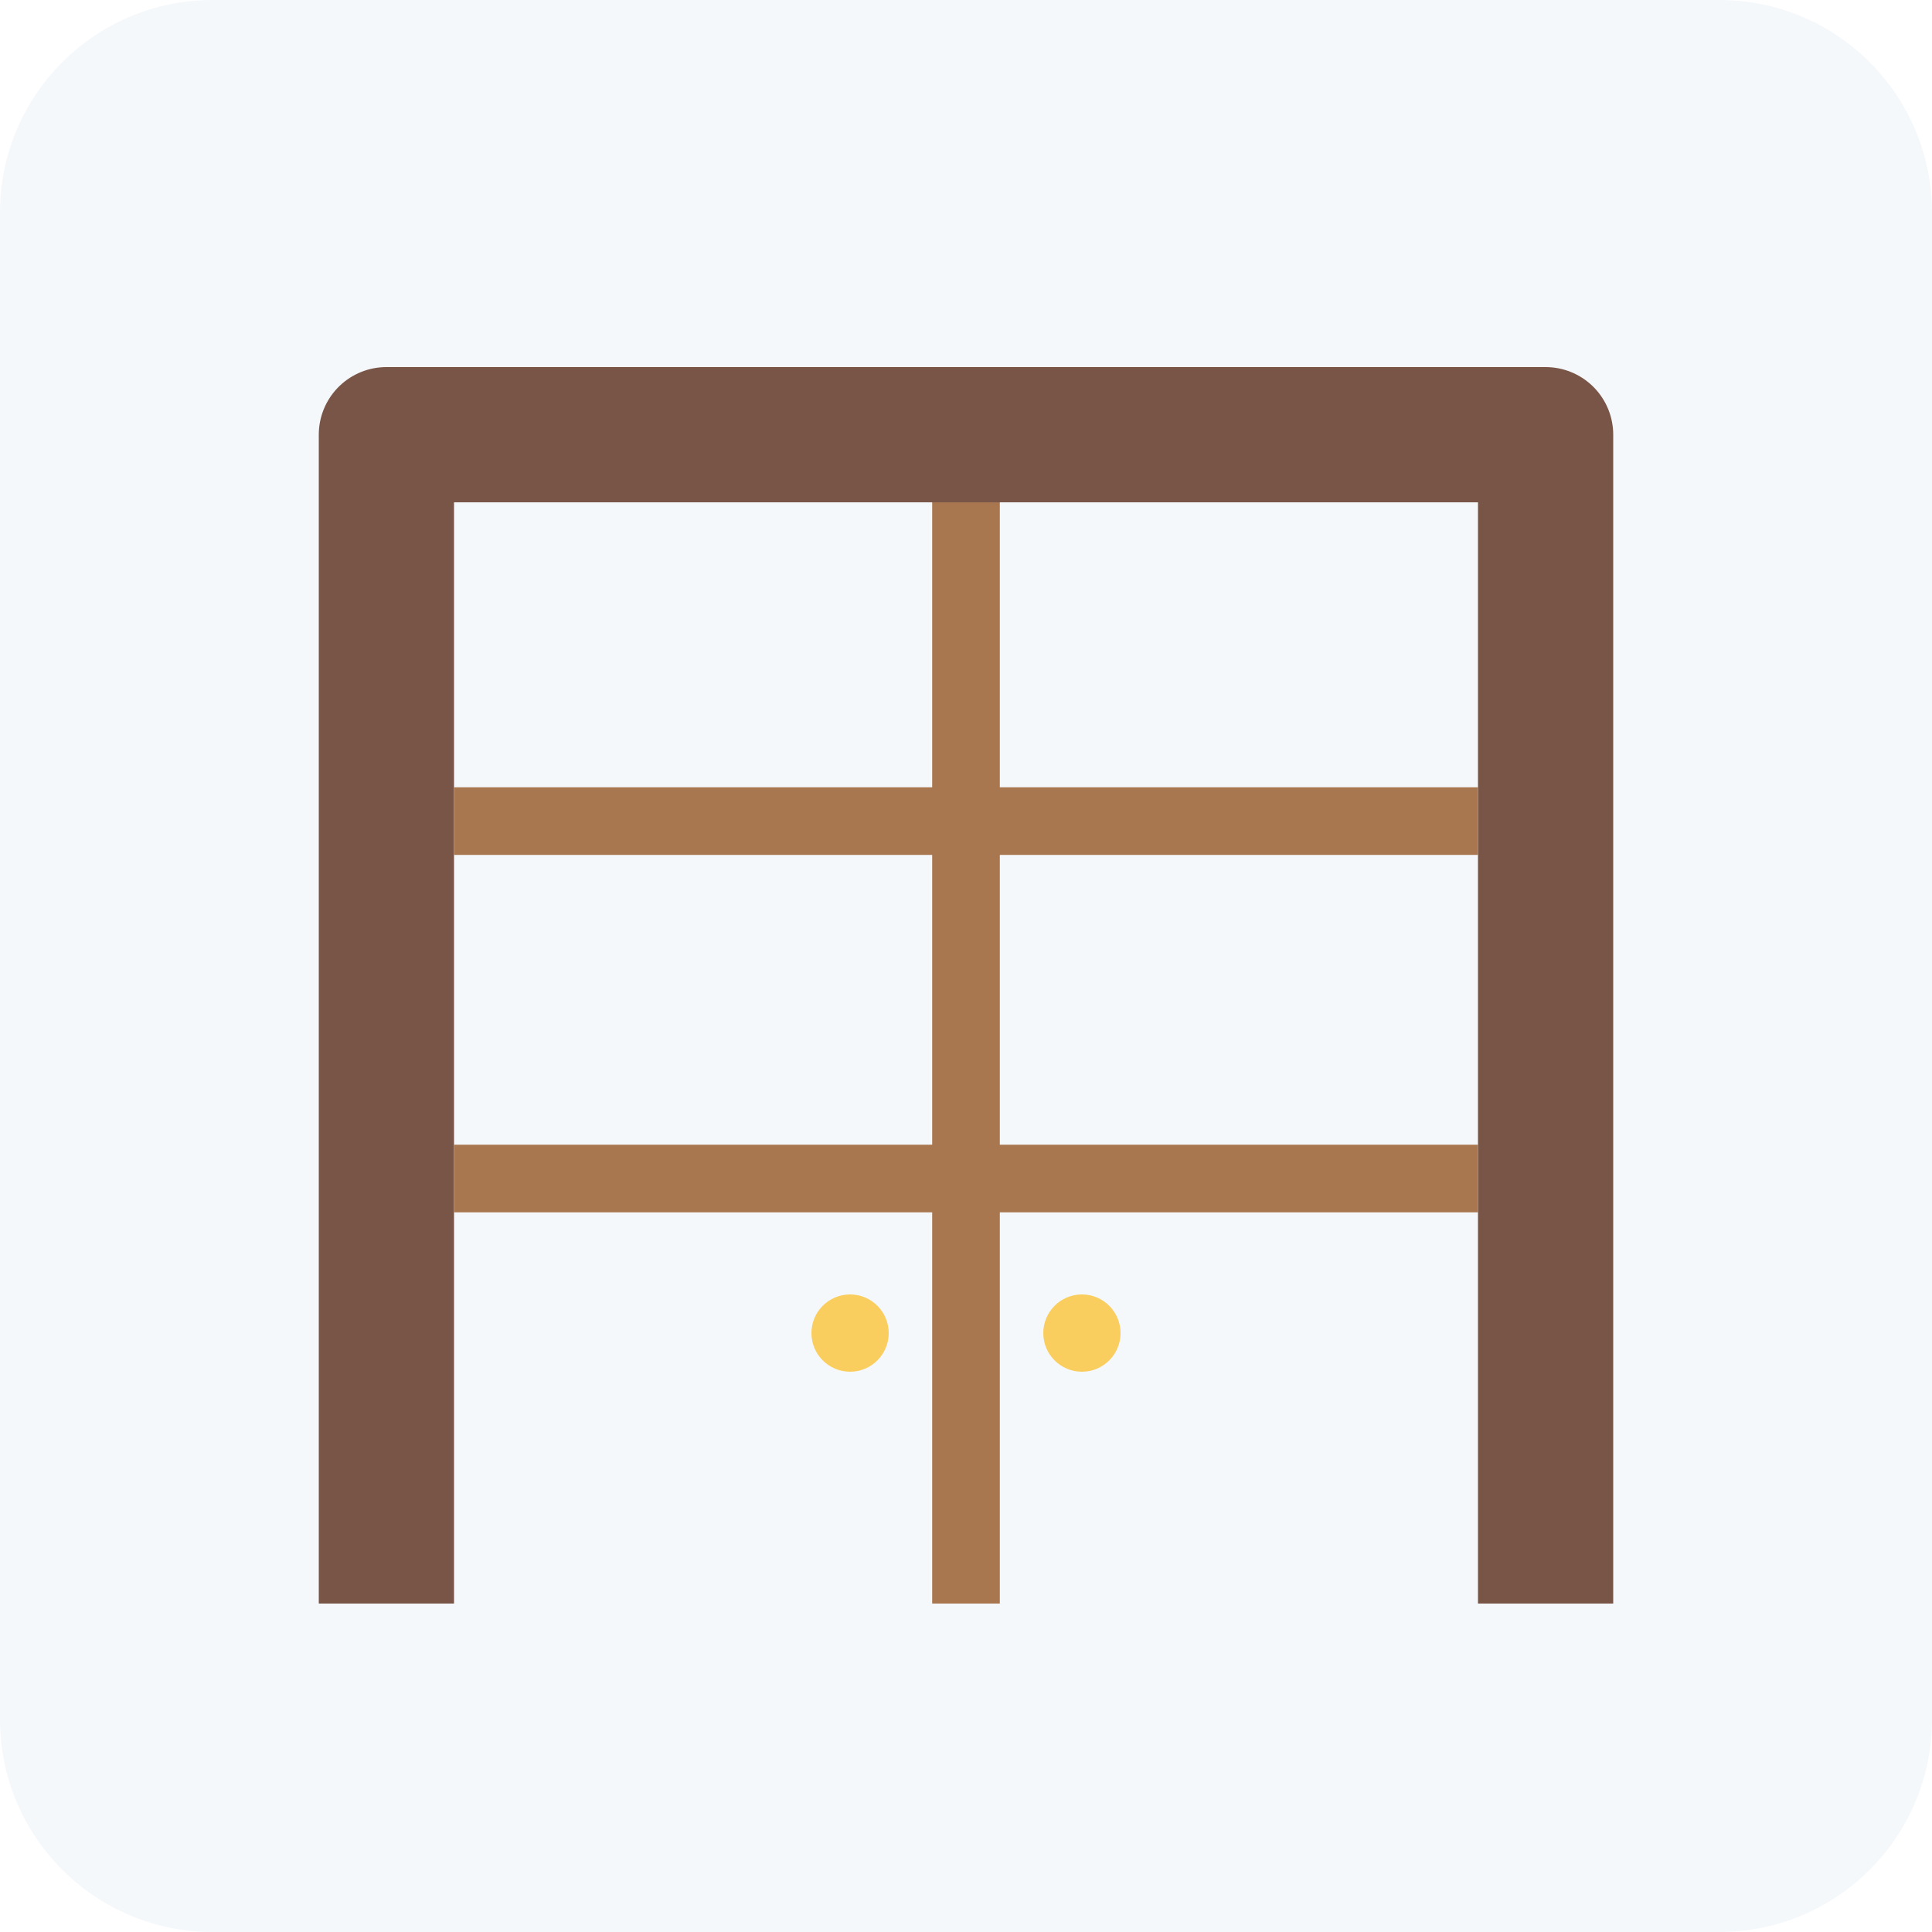
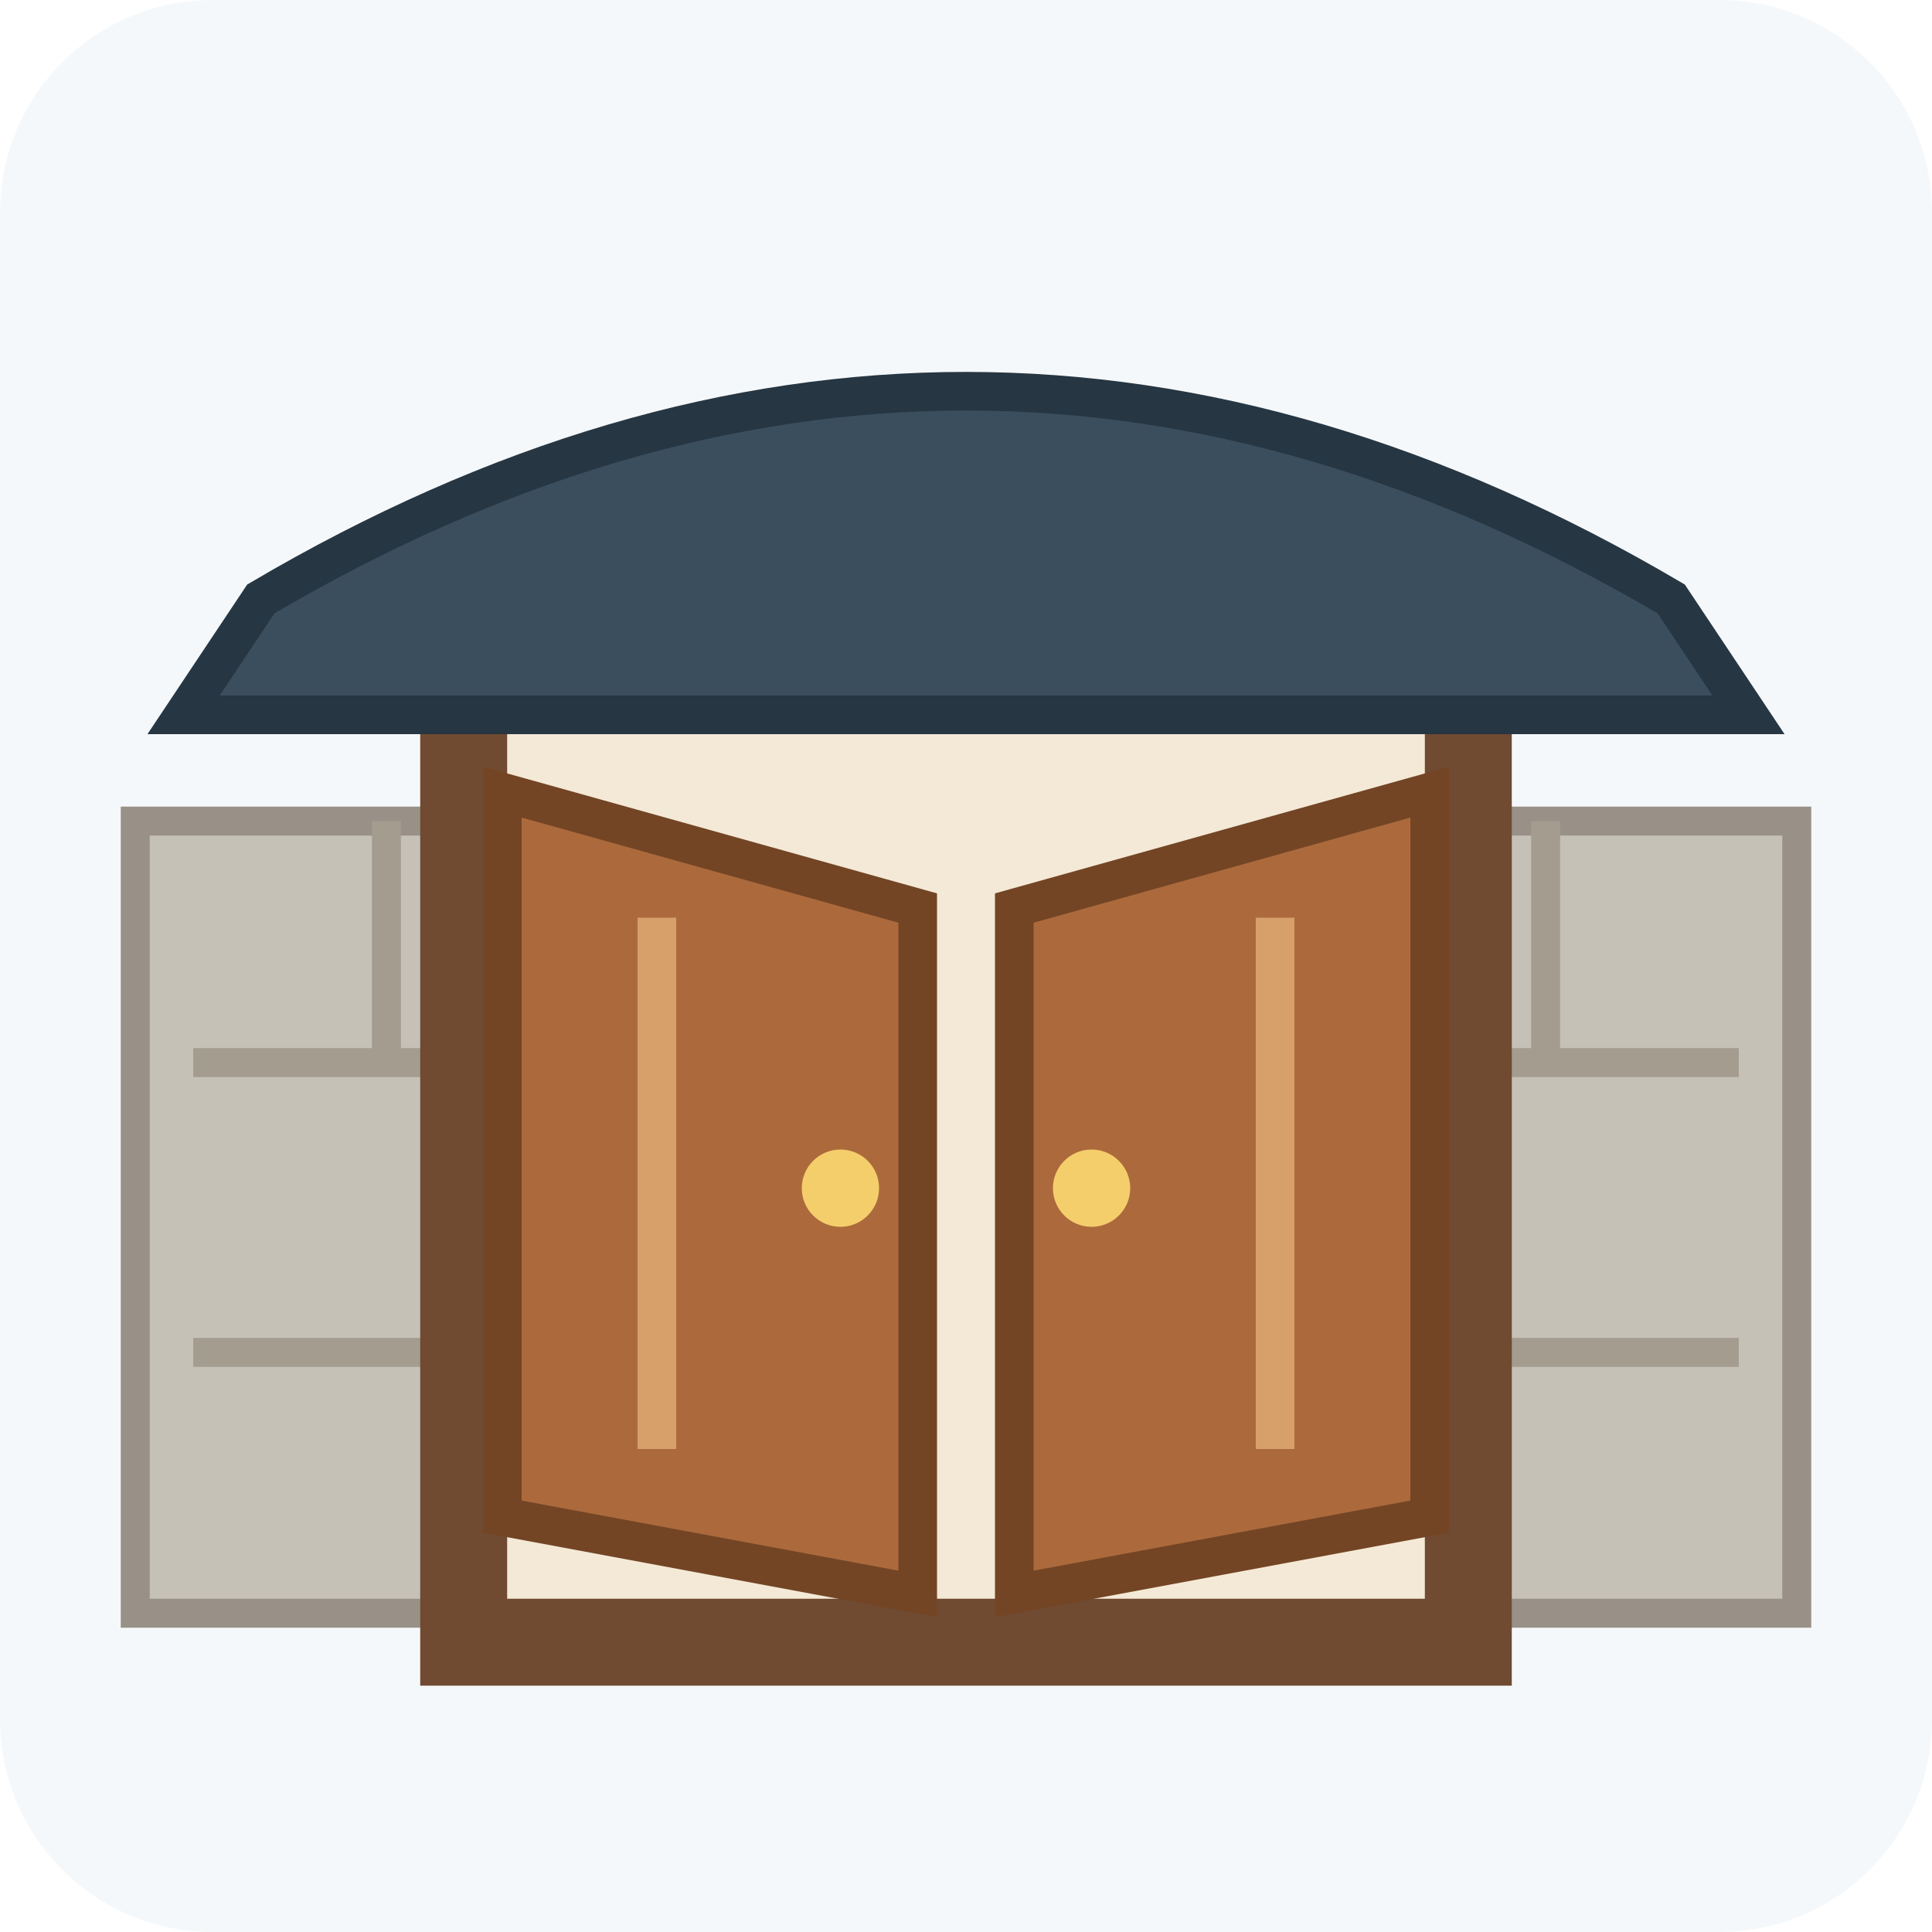
- <svg xmlns="http://www.w3.org/2000/svg" viewBox="0 0 200 200" role="img" aria-label="그림 한자 문제 삽화">
-   <rect width="200" height="200" rx="22" fill="#F5F8FA" />
-   <path d="M40 166V45h120v121" fill="none" stroke="#795548" stroke-width="14" stroke-linejoin="round" />
-   <path d="M100 52v114M47 85h106M47 122h106" fill="none" stroke="#A8764F" stroke-width="7" />
-   <circle cx="88" cy="138" r="4" fill="#F9CE5E" />
-   <circle cx="112" cy="138" r="4" fill="#F9CE5E" />
+ <svg xmlns="http://www.w3.org/2000/svg" viewBox="0 0 200 200">
+   <rect width="200" height="200" rx="22" fill="#f5f8fa" />
+   <path d="M14 85h172v82H14z" fill="#c6c1b7" stroke="#999187" stroke-width="3" />
+   <path d="M20 110h160M20 140h160M40 85v25M160 85v25M52 140v27M148 140v27" stroke="#a49c8f" stroke-width="3" />
+   <path d="M48 65h104v105H48z" fill="#f4e9d6" stroke="#704a31" stroke-width="9" />
+   <path d="M27 62q73-43 146 0l8 12H19z" fill="#3b4e5e" stroke="#263642" stroke-width="4" />
+   <path d="M52 82l43 12v71l-43-8zM148 82l-43 12v71l43-8z" fill="#ac6a3c" stroke="#734525" stroke-width="4" />
+   <path d="M68 95v55M132 95v55" stroke="#d7a06b" stroke-width="4" />
+   <circle cx="87" cy="123" r="4" fill="#f5ce6c" />
+   <circle cx="113" cy="123" r="4" fill="#f5ce6c" />
</svg>
